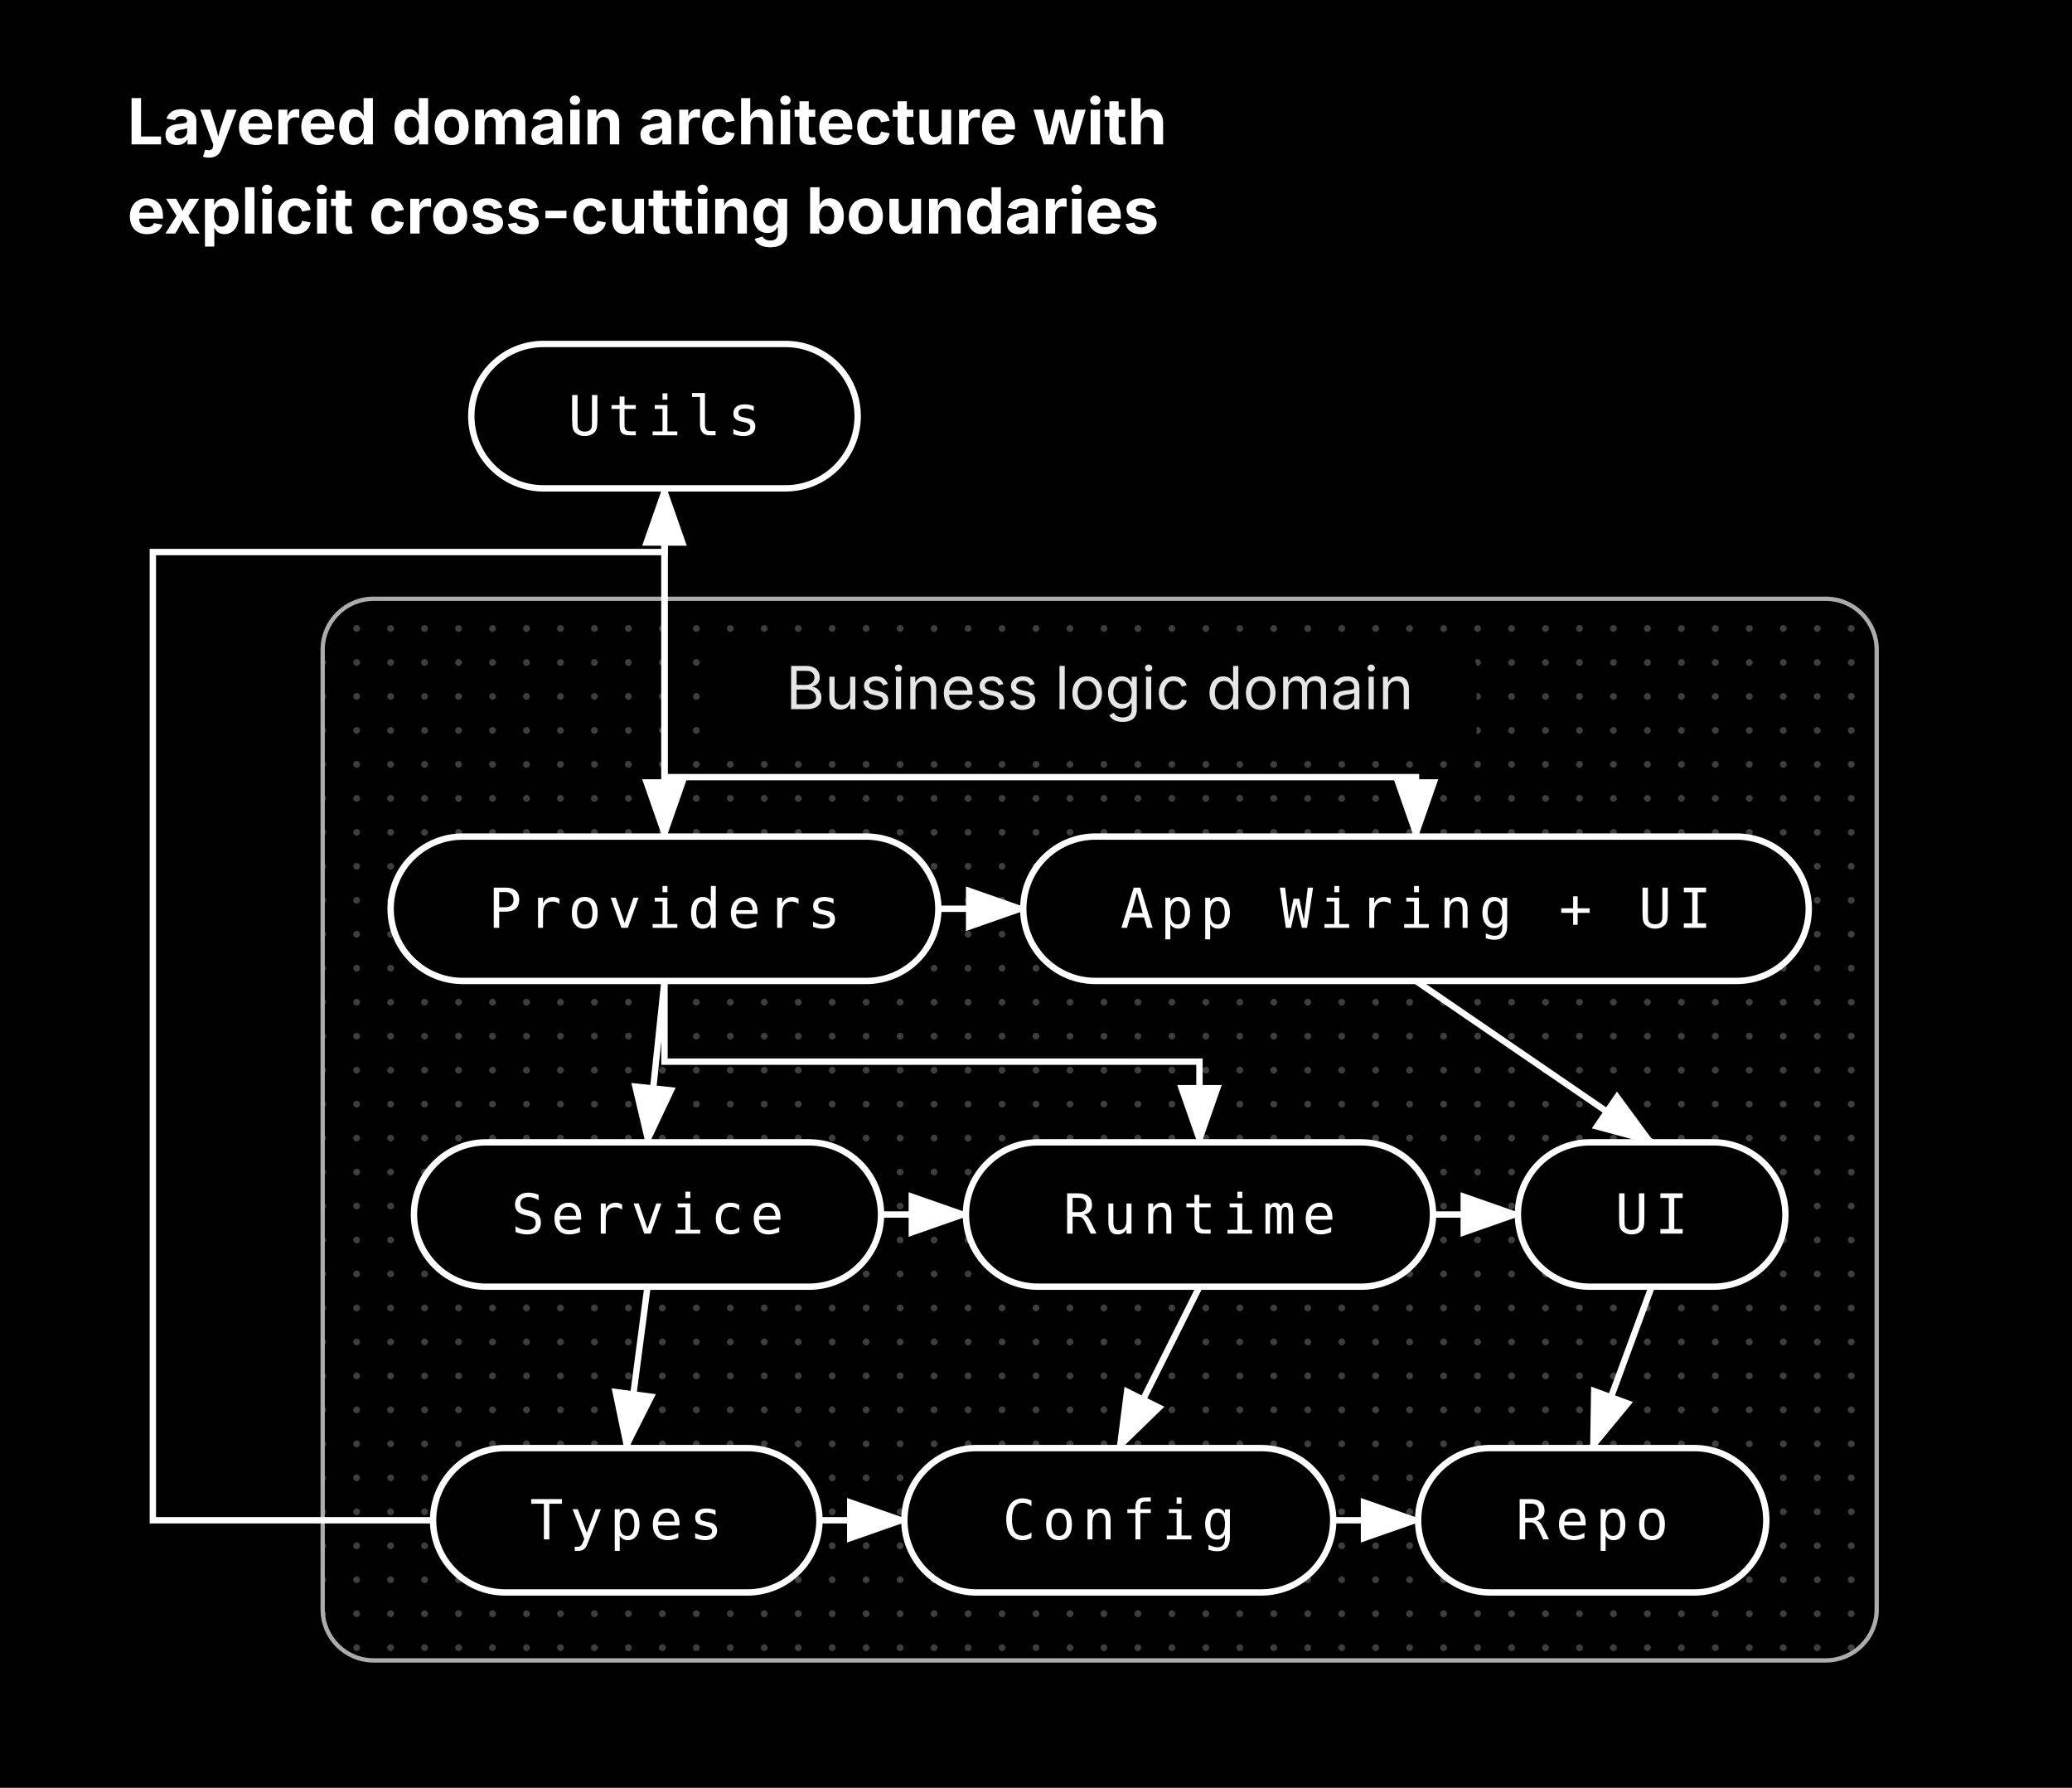
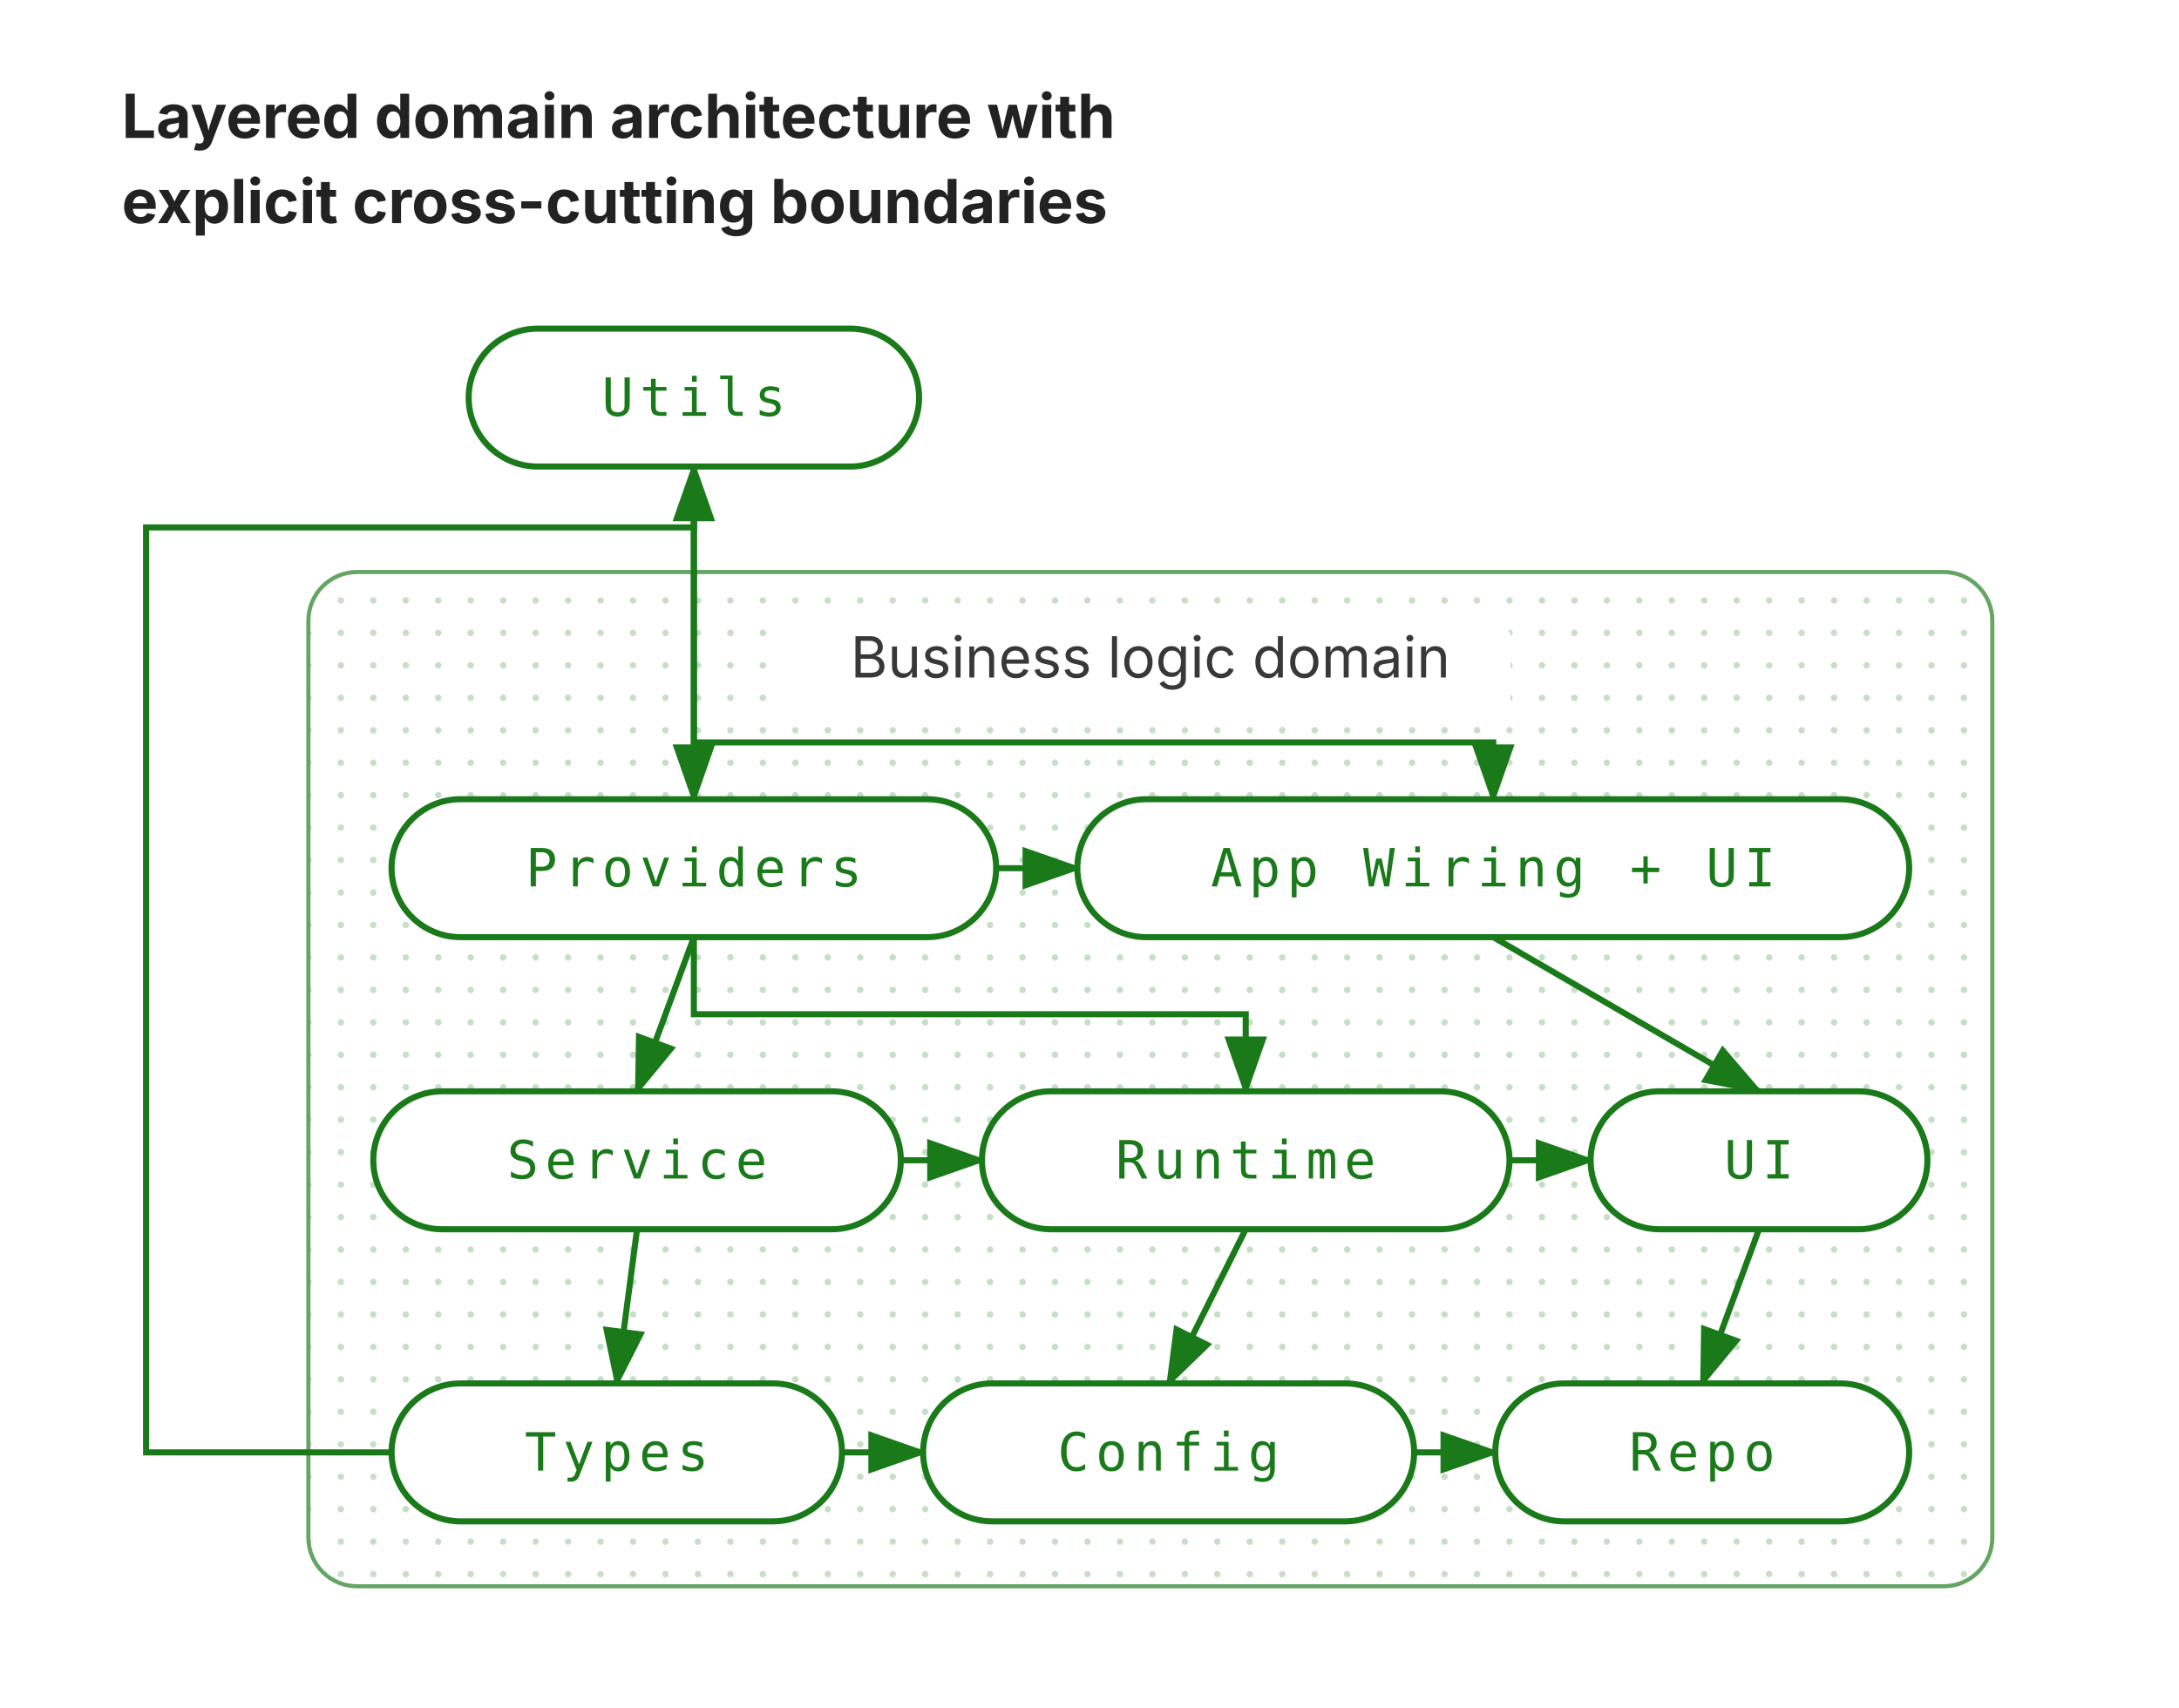
- <svg xmlns="http://www.w3.org/2000/svg" viewBox="0 0 488 421" width="488" height="421">
+ <svg xmlns="http://www.w3.org/2000/svg" viewBox="0 0 537 421" width="537" height="421">
  <defs>
    <pattern id="dotgrid" width="8" height="8" patternUnits="userSpaceOnUse">
-       <rect width="8" height="8" fill="#000000" />
-       <circle cx="4" cy="4" r="0.8" fill="#ffffff" opacity="0.7" />
+       <rect width="8" height="8" fill="#ffffff" />
+       <circle cx="4" cy="4" r="0.8" fill="#1a7a1a" opacity="0.7" />
    </pattern>
    <pattern id="crosshatch" width="8" height="8" patternUnits="userSpaceOnUse">
-       <rect width="8" height="8" fill="#000000" />
-       <path d="M0 8L8 0M-1 1L1 -1M7 9L9 7" stroke="#ffffff" stroke-width="0.8" opacity="0.2" />
+       <rect width="8" height="8" fill="#ffffff" />
+       <path d="M0 8L8 0M-1 1L1 -1M7 9L9 7" stroke="#1a7a1a" stroke-width="0.8" opacity="0.2" />
    </pattern>
    <pattern id="hero" width="6" height="6" patternUnits="userSpaceOnUse">
-       <rect width="6" height="6" fill="#222222" />
-       <circle cx="3" cy="3" r="0.6" fill="#444444" opacity="0.5" />
+       <rect width="6" height="6" fill="#d4ecd4" />
+       <circle cx="3" cy="3" r="0.6" fill="#b0d8b0" opacity="0.5" />
    </pattern>
    <marker id="arrowhead" markerWidth="10" markerHeight="7" refX="9" refY="3.5" orient="auto" markerUnits="strokeWidth">
-       <polygon points="0 0, 10 3.5, 0 7" fill="#ffffff" />
+       <polygon points="0 0, 10 3.5, 0 7" fill="#1a7a1a" />
    </marker>
    <marker id="arrowhead-reverse" markerWidth="10" markerHeight="7" refX="1" refY="3.5" orient="auto" markerUnits="strokeWidth">
-       <polygon points="10 0, 0 3.5, 10 7" fill="#ffffff" />
+       <polygon points="10 0, 0 3.5, 10 7" fill="#1a7a1a" />
    </marker>
  </defs>
-   <rect width="100%" height="100%" fill="#000000" />
+   <rect width="100%" height="100%" fill="#ffffff" />
  <g class="diagram">
-     <text x="30" y="34" font-family="'Inter', 'Helvetica Neue', Arial, sans-serif" font-size="15" fill="#ffffff" font-weight="700">Layered domain architecture with</text>
-     <text x="30" y="55" font-family="'Inter', 'Helvetica Neue', Arial, sans-serif" font-size="15" fill="#ffffff" font-weight="700">explicit cross-cutting boundaries</text>
-     <rect x="76" y="141" width="366" height="250" rx="12" fill="url(#dotgrid)" stroke="#ffffff" stroke-width="1" opacity="0.35" />
-     <rect x="76" y="141" width="366" height="250" rx="12" fill="none" stroke="#ffffff" stroke-width="1" opacity="0.5" />
-     <line x1="156.5" y1="115" x2="156.5" y2="197" stroke="#ffffff" stroke-width="1.5" marker-end="url(#arrowhead)" />
-     <polyline points="156.5,115 156.5,183 333.5,183 333.5,197" fill="none" stroke="#ffffff" stroke-width="1.5" marker-end="url(#arrowhead)" />
-     <line x1="221" y1="214" x2="241" y2="214" stroke="#ffffff" stroke-width="1.5" marker-end="url(#arrowhead)" />
-     <line x1="156.5" y1="231" x2="152.5" y2="269" stroke="#ffffff" stroke-width="1.5" marker-end="url(#arrowhead)" />
-     <polyline points="156.5,231 156.5,250 282.5,250 282.5,269" fill="none" stroke="#ffffff" stroke-width="1.5" marker-end="url(#arrowhead)" />
-     <line x1="333.5" y1="231" x2="389" y2="269" stroke="#ffffff" stroke-width="1.5" marker-end="url(#arrowhead)" />
-     <line x1="207.5" y1="286" x2="227.5" y2="286" stroke="#ffffff" stroke-width="1.5" marker-end="url(#arrowhead)" />
-     <line x1="337.5" y1="286" x2="357.5" y2="286" stroke="#ffffff" stroke-width="1.5" marker-end="url(#arrowhead)" />
-     <line x1="152.5" y1="303" x2="147.5" y2="341" stroke="#ffffff" stroke-width="1.5" marker-end="url(#arrowhead)" />
-     <line x1="282.5" y1="303" x2="263.5" y2="341" stroke="#ffffff" stroke-width="1.5" marker-end="url(#arrowhead)" />
-     <line x1="389" y1="303" x2="375" y2="341" stroke="#ffffff" stroke-width="1.5" marker-end="url(#arrowhead)" />
-     <line x1="193" y1="358" x2="213" y2="358" stroke="#ffffff" stroke-width="1.5" marker-end="url(#arrowhead)" />
-     <line x1="314" y1="358" x2="334" y2="358" stroke="#ffffff" stroke-width="1.5" marker-end="url(#arrowhead)" />
-     <polyline points="102,358 36,358 36,130 156.5,130 156.5,115" fill="none" stroke="#ffffff" stroke-width="1.5" marker-end="url(#arrowhead)" />
-     <rect x="170.25" y="154" width="177.5" height="24" fill="#000000" rx="3" />
-     <text x="259" y="167" font-family="'Inter', 'Helvetica Neue', Arial, sans-serif" font-size="14" fill="#ffffff" opacity="0.9" text-anchor="middle">Business logic domain</text>
-     <rect x="111" y="81" width="91" height="34" rx="17" fill="#000000" stroke="#ffffff" stroke-width="1.5" />
-     <text x="156.5" y="98" font-family="'JetBrains Mono', 'Fira Code', 'SF Mono', 'Cascadia Code', monospace" font-size="13" fill="#ffffff" text-anchor="middle" dominant-baseline="central" letter-spacing="0.12em">Utils</text>
-     <rect x="92" y="197" width="129" height="34" rx="17" fill="#000000" stroke="#ffffff" stroke-width="1.5" />
-     <text x="156.5" y="214" font-family="'JetBrains Mono', 'Fira Code', 'SF Mono', 'Cascadia Code', monospace" font-size="13" fill="#ffffff" text-anchor="middle" dominant-baseline="central" letter-spacing="0.12em">Providers</text>
-     <rect x="241" y="197" width="185" height="34" rx="17" fill="#000000" stroke="#ffffff" stroke-width="1.5" />
-     <text x="333.5" y="214" font-family="'JetBrains Mono', 'Fira Code', 'SF Mono', 'Cascadia Code', monospace" font-size="13" fill="#ffffff" text-anchor="middle" dominant-baseline="central" letter-spacing="0.12em">App Wiring + UI</text>
-     <rect x="97.5" y="269" width="110" height="34" rx="17" fill="#000000" stroke="#ffffff" stroke-width="1.5" />
-     <text x="152.5" y="286" font-family="'JetBrains Mono', 'Fira Code', 'SF Mono', 'Cascadia Code', monospace" font-size="13" fill="#ffffff" text-anchor="middle" dominant-baseline="central" letter-spacing="0.12em">Service</text>
-     <rect x="227.5" y="269" width="110" height="34" rx="17" fill="#000000" stroke="#ffffff" stroke-width="1.5" />
-     <text x="282.5" y="286" font-family="'JetBrains Mono', 'Fira Code', 'SF Mono', 'Cascadia Code', monospace" font-size="13" fill="#ffffff" text-anchor="middle" dominant-baseline="central" letter-spacing="0.12em">Runtime</text>
-     <rect x="357.5" y="269" width="63" height="34" rx="17" fill="#000000" stroke="#ffffff" stroke-width="1.5" />
-     <text x="389" y="286" font-family="'JetBrains Mono', 'Fira Code', 'SF Mono', 'Cascadia Code', monospace" font-size="13" fill="#ffffff" text-anchor="middle" dominant-baseline="central" letter-spacing="0.12em">UI</text>
-     <rect x="102" y="341" width="91" height="34" rx="17" fill="#000000" stroke="#ffffff" stroke-width="1.5" />
-     <text x="147.5" y="358" font-family="'JetBrains Mono', 'Fira Code', 'SF Mono', 'Cascadia Code', monospace" font-size="13" fill="#ffffff" text-anchor="middle" dominant-baseline="central" letter-spacing="0.12em">Types</text>
-     <rect x="213" y="341" width="101" height="34" rx="17" fill="#000000" stroke="#ffffff" stroke-width="1.5" />
-     <text x="263.5" y="358" font-family="'JetBrains Mono', 'Fira Code', 'SF Mono', 'Cascadia Code', monospace" font-size="13" fill="#ffffff" text-anchor="middle" dominant-baseline="central" letter-spacing="0.12em">Config</text>
-     <rect x="334" y="341" width="82" height="34" rx="17" fill="#000000" stroke="#ffffff" stroke-width="1.5" />
-     <text x="375" y="358" font-family="'JetBrains Mono', 'Fira Code', 'SF Mono', 'Cascadia Code', monospace" font-size="13" fill="#ffffff" text-anchor="middle" dominant-baseline="central" letter-spacing="0.12em">Repo</text>
+     <text x="30" y="34" font-family="'Inter', 'Helvetica Neue', Arial, sans-serif" font-size="15" fill="#222222" font-weight="700">Layered domain architecture with</text>
+     <text x="30" y="55" font-family="'Inter', 'Helvetica Neue', Arial, sans-serif" font-size="15" fill="#222222" font-weight="700">explicit cross-cutting boundaries</text>
+     <rect x="76" y="141" width="415" height="250" rx="12" fill="url(#dotgrid)" stroke="#1a7a1a" stroke-width="1" opacity="0.35" />
+     <rect x="76" y="141" width="415" height="250" rx="12" fill="none" stroke="#1a7a1a" stroke-width="1" opacity="0.5" />
+     <line x1="171" y1="115" x2="171" y2="197" stroke="#1a7a1a" stroke-width="1.5" marker-end="url(#arrowhead)" />
+     <polyline points="171,115 171,183 368,183 368,197" fill="none" stroke="#1a7a1a" stroke-width="1.5" marker-end="url(#arrowhead)" />
+     <line x1="245.5" y1="214" x2="265.5" y2="214" stroke="#1a7a1a" stroke-width="1.5" marker-end="url(#arrowhead)" />
+     <line x1="171" y1="231" x2="157" y2="269" stroke="#1a7a1a" stroke-width="1.5" marker-end="url(#arrowhead)" />
+     <polyline points="171,231 171,250 307,250 307,269" fill="none" stroke="#1a7a1a" stroke-width="1.5" marker-end="url(#arrowhead)" />
+     <line x1="368" y1="231" x2="433.5" y2="269" stroke="#1a7a1a" stroke-width="1.5" marker-end="url(#arrowhead)" />
+     <line x1="222" y1="286" x2="242" y2="286" stroke="#1a7a1a" stroke-width="1.5" marker-end="url(#arrowhead)" />
+     <line x1="372" y1="286" x2="392" y2="286" stroke="#1a7a1a" stroke-width="1.5" marker-end="url(#arrowhead)" />
+     <line x1="157" y1="303" x2="152" y2="341" stroke="#1a7a1a" stroke-width="1.5" marker-end="url(#arrowhead)" />
+     <line x1="307" y1="303" x2="288" y2="341" stroke="#1a7a1a" stroke-width="1.5" marker-end="url(#arrowhead)" />
+     <line x1="433.5" y1="303" x2="419.5" y2="341" stroke="#1a7a1a" stroke-width="1.5" marker-end="url(#arrowhead)" />
+     <line x1="207.5" y1="358" x2="227.5" y2="358" stroke="#1a7a1a" stroke-width="1.5" marker-end="url(#arrowhead)" />
+     <line x1="348.5" y1="358" x2="368.5" y2="358" stroke="#1a7a1a" stroke-width="1.5" marker-end="url(#arrowhead)" />
+     <polyline points="96.5,358 36,358 36,130 171,130 171,115" fill="none" stroke="#1a7a1a" stroke-width="1.5" marker-end="url(#arrowhead)" />
+     <rect x="194.75" y="154" width="177.5" height="24" fill="#ffffff" rx="3" />
+     <text x="283.5" y="167" font-family="'Inter', 'Helvetica Neue', Arial, sans-serif" font-size="14" fill="#222222" opacity="0.9" text-anchor="middle">Business logic domain</text>
+     <rect x="115.5" y="81" width="111" height="34" rx="17" fill="#ffffff" stroke="#1a7a1a" stroke-width="1.5" />
+     <text x="171" y="98" font-family="'JetBrains Mono', 'Fira Code', 'SF Mono', 'Cascadia Code', monospace" font-size="13" fill="#1a7a1a" text-anchor="middle" dominant-baseline="central" letter-spacing="0.12em">Utils</text>
+     <rect x="96.5" y="197" width="149" height="34" rx="17" fill="#ffffff" stroke="#1a7a1a" stroke-width="1.5" />
+     <text x="171" y="214" font-family="'JetBrains Mono', 'Fira Code', 'SF Mono', 'Cascadia Code', monospace" font-size="13" fill="#1a7a1a" text-anchor="middle" dominant-baseline="central" letter-spacing="0.12em">Providers</text>
+     <rect x="265.5" y="197" width="205" height="34" rx="17" fill="#ffffff" stroke="#1a7a1a" stroke-width="1.5" />
+     <text x="368" y="214" font-family="'JetBrains Mono', 'Fira Code', 'SF Mono', 'Cascadia Code', monospace" font-size="13" fill="#1a7a1a" text-anchor="middle" dominant-baseline="central" letter-spacing="0.12em">App Wiring + UI</text>
+     <rect x="92" y="269" width="130" height="34" rx="17" fill="#ffffff" stroke="#1a7a1a" stroke-width="1.5" />
+     <text x="157" y="286" font-family="'JetBrains Mono', 'Fira Code', 'SF Mono', 'Cascadia Code', monospace" font-size="13" fill="#1a7a1a" text-anchor="middle" dominant-baseline="central" letter-spacing="0.12em">Service</text>
+     <rect x="242" y="269" width="130" height="34" rx="17" fill="#ffffff" stroke="#1a7a1a" stroke-width="1.5" />
+     <text x="307" y="286" font-family="'JetBrains Mono', 'Fira Code', 'SF Mono', 'Cascadia Code', monospace" font-size="13" fill="#1a7a1a" text-anchor="middle" dominant-baseline="central" letter-spacing="0.12em">Runtime</text>
+     <rect x="392" y="269" width="83" height="34" rx="17" fill="#ffffff" stroke="#1a7a1a" stroke-width="1.5" />
+     <text x="433.5" y="286" font-family="'JetBrains Mono', 'Fira Code', 'SF Mono', 'Cascadia Code', monospace" font-size="13" fill="#1a7a1a" text-anchor="middle" dominant-baseline="central" letter-spacing="0.12em">UI</text>
+     <rect x="96.5" y="341" width="111" height="34" rx="17" fill="#ffffff" stroke="#1a7a1a" stroke-width="1.5" />
+     <text x="152" y="358" font-family="'JetBrains Mono', 'Fira Code', 'SF Mono', 'Cascadia Code', monospace" font-size="13" fill="#1a7a1a" text-anchor="middle" dominant-baseline="central" letter-spacing="0.12em">Types</text>
+     <rect x="227.5" y="341" width="121" height="34" rx="17" fill="#ffffff" stroke="#1a7a1a" stroke-width="1.5" />
+     <text x="288" y="358" font-family="'JetBrains Mono', 'Fira Code', 'SF Mono', 'Cascadia Code', monospace" font-size="13" fill="#1a7a1a" text-anchor="middle" dominant-baseline="central" letter-spacing="0.12em">Config</text>
+     <rect x="368.5" y="341" width="102" height="34" rx="17" fill="#ffffff" stroke="#1a7a1a" stroke-width="1.5" />
+     <text x="419.5" y="358" font-family="'JetBrains Mono', 'Fira Code', 'SF Mono', 'Cascadia Code', monospace" font-size="13" fill="#1a7a1a" text-anchor="middle" dominant-baseline="central" letter-spacing="0.12em">Repo</text>
  </g>
</svg>
